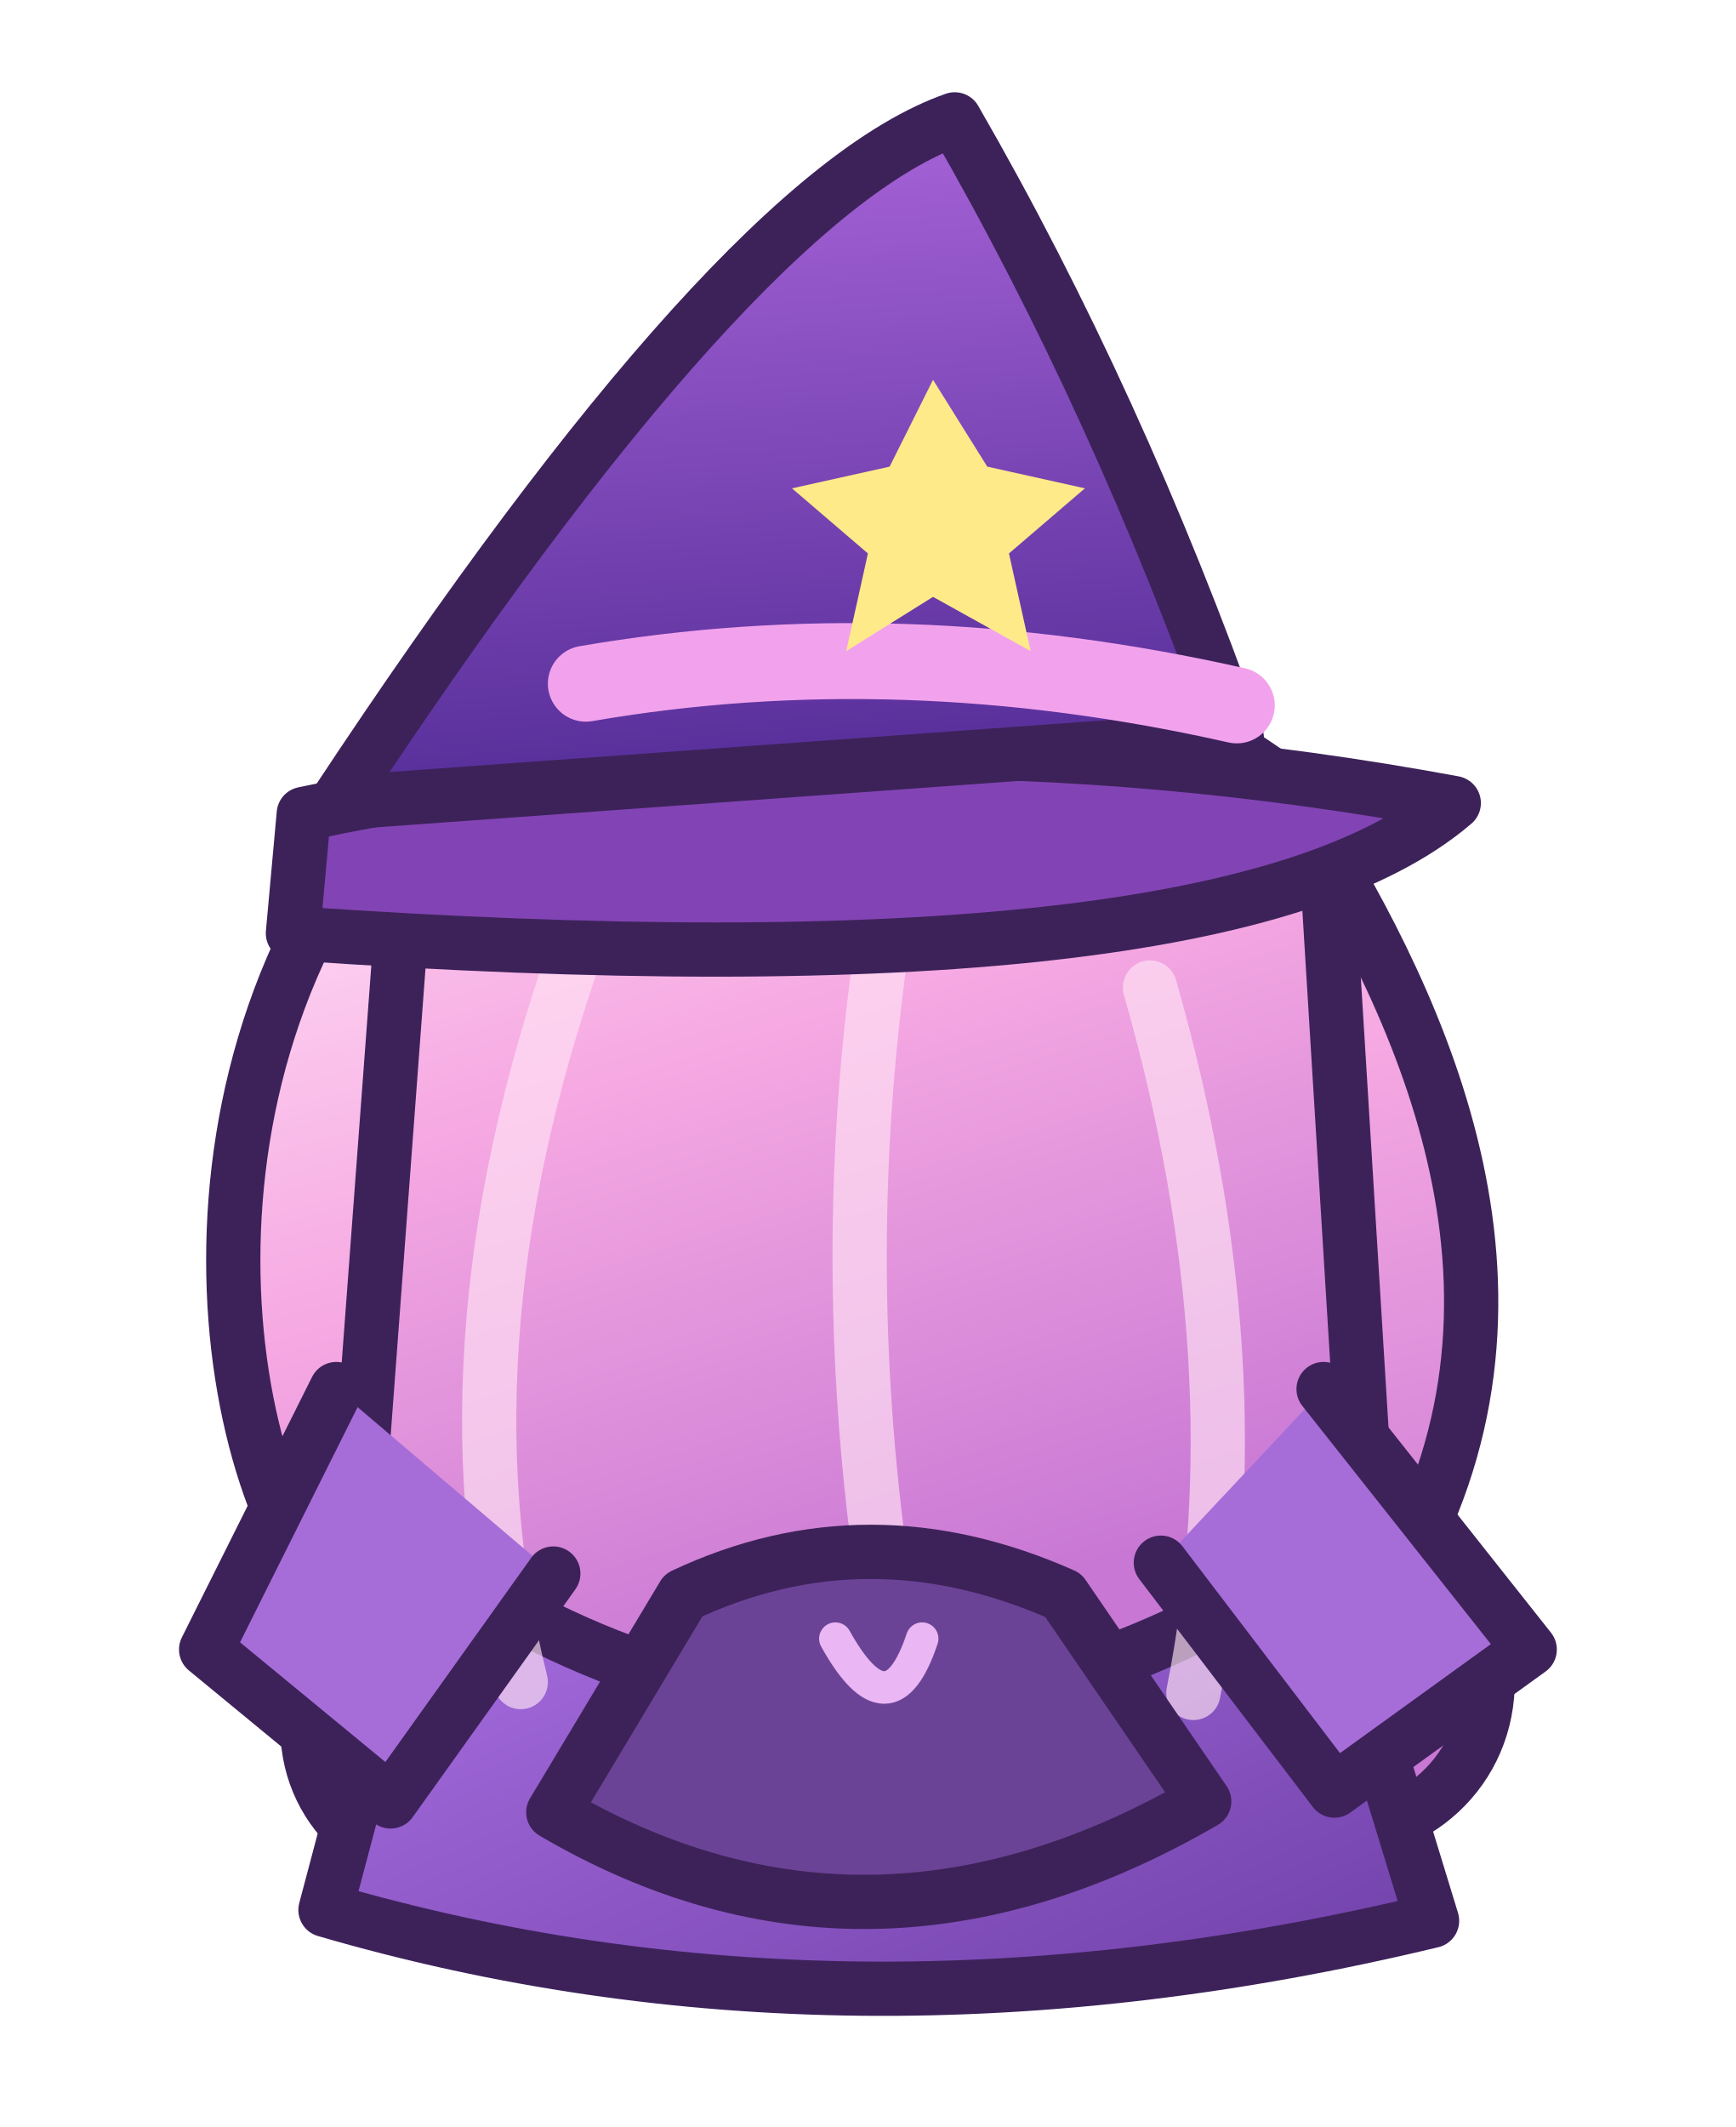
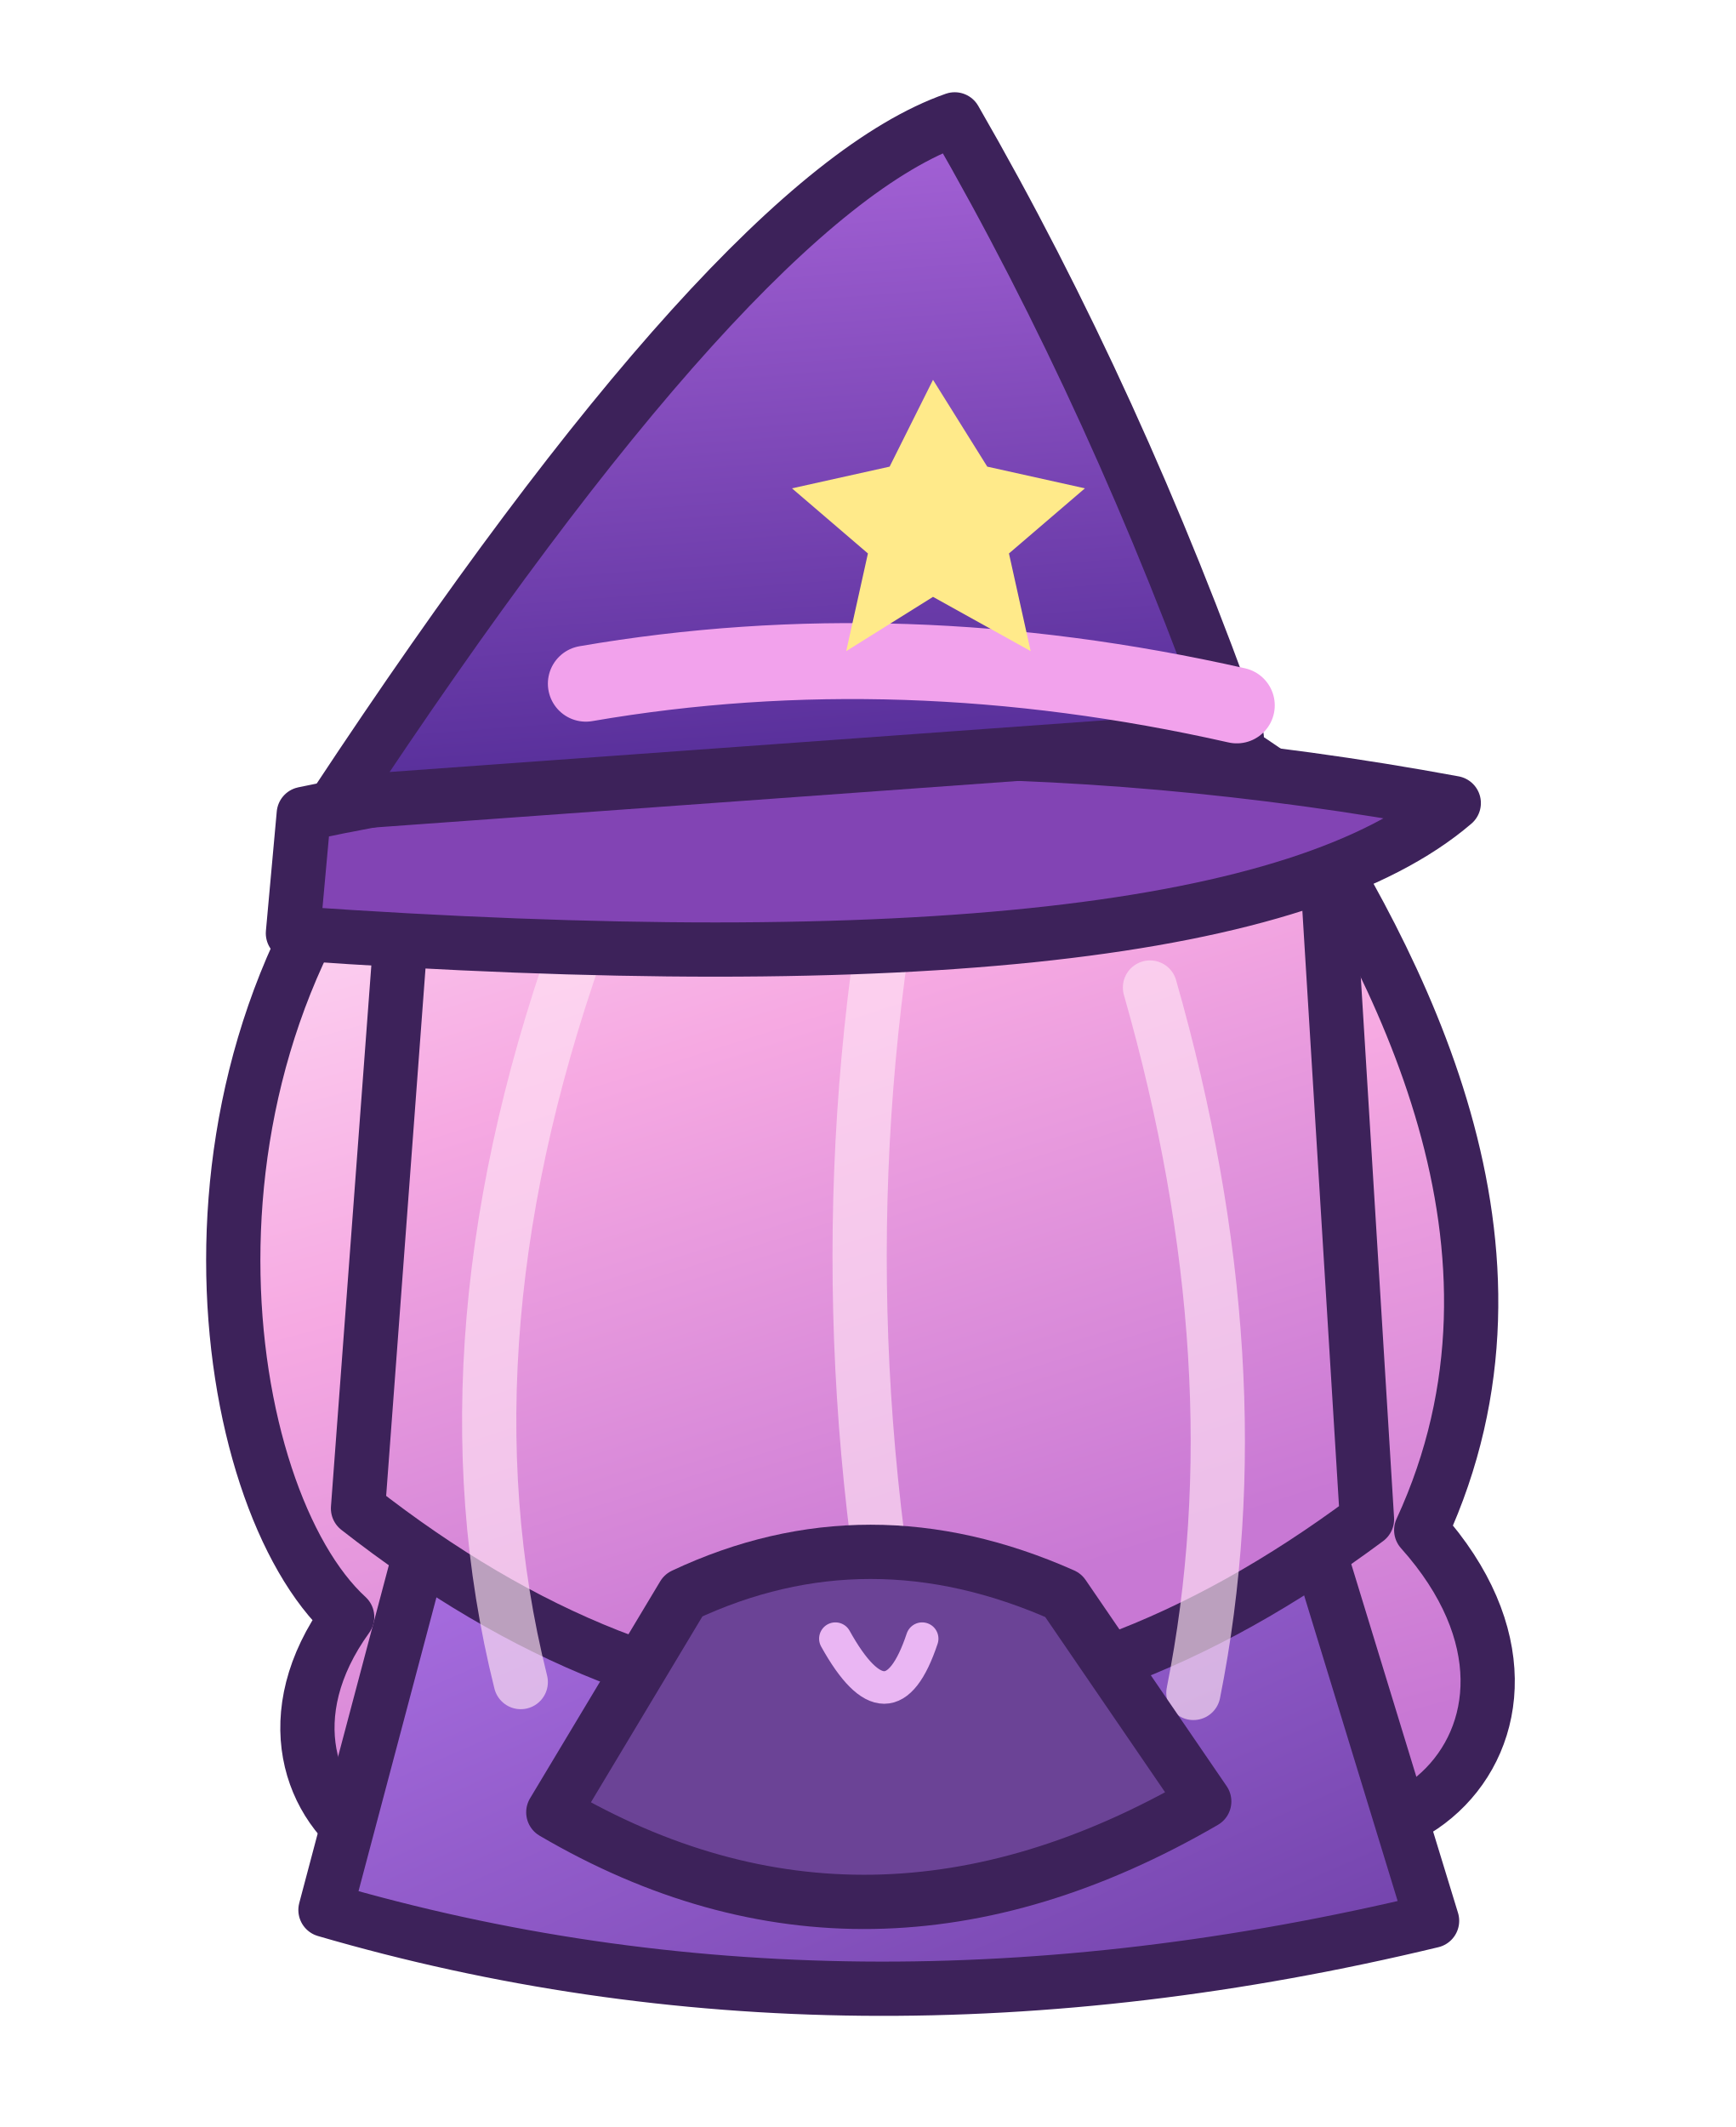
<svg xmlns="http://www.w3.org/2000/svg" width="160" height="196" viewBox="0 0 160 196">
  <defs>
    <linearGradient id="hair" x2=".3" y2="1">
      <stop stop-color="#ffe0f6" />
      <stop offset=".45" stop-color="#f6a9e2" />
      <stop offset="1" stop-color="#c878d4" />
    </linearGradient>
    <linearGradient id="robe" x2=".8" y2="1">
      <stop stop-color="#b779ef" />
      <stop offset="1" stop-color="#7545ae" />
    </linearGradient>
    <linearGradient id="hat" x2=".1" y2="1">
      <stop stop-color="#ab66db" />
      <stop offset="1" stop-color="#562e99" />
    </linearGradient>
  </defs>
  <g stroke="#3d225a" stroke-width="5" stroke-linejoin="round" stroke-linecap="round">
    <path d="M38 72C14 98 20 138 32 149C19 167 44 183 54 162C62 183 97 184 109 163C126 179 148 160 131 141C143 115 129 89 118 72Z" fill="url(#hair)" />
    <path d="M43 127L117 128L132 177Q78 190 30 176Z" fill="url(#robe)" />
    <path d="M38 72Q80 42 122 75L126 140Q79 175 33 139Z" fill="url(#hair)" />
    <path d="M54 85Q40 123 48 155M83 77Q75 118 84 160M106 91Q116 126 110 156" fill="none" stroke="#ffe3f4" stroke-width="5" opacity=".65" />
    <path d="M28 75Q80 64 134 74Q113 92 27 86Z" fill="#8244b4" />
    <path d="M31 74Q68 18 88 11Q103 37 114 68Z" fill="url(#hat)" />
    <path d="M54 63Q83 58 114 65" fill="none" stroke="#f2a2ec" stroke-width="7" />
    <path d="M86 35l5 8 9 2-7 6 2 9-9-5-8 5 2-9-7-6 9-2Z" fill="#ffea8a" stroke="none" />
    <path d="M63 147Q80 139 98 147L111 166Q80 184 51 167Z" fill="#6b4396" />
    <path d="M77 151Q82 160 85 151" stroke="#eab6f3" stroke-width="3" fill="none" />
-     <path d="M31 128L19 152L36 166L51 145M122 128L141 152L123 165L107 144" fill="#a66dd8" />
  </g>
</svg>
